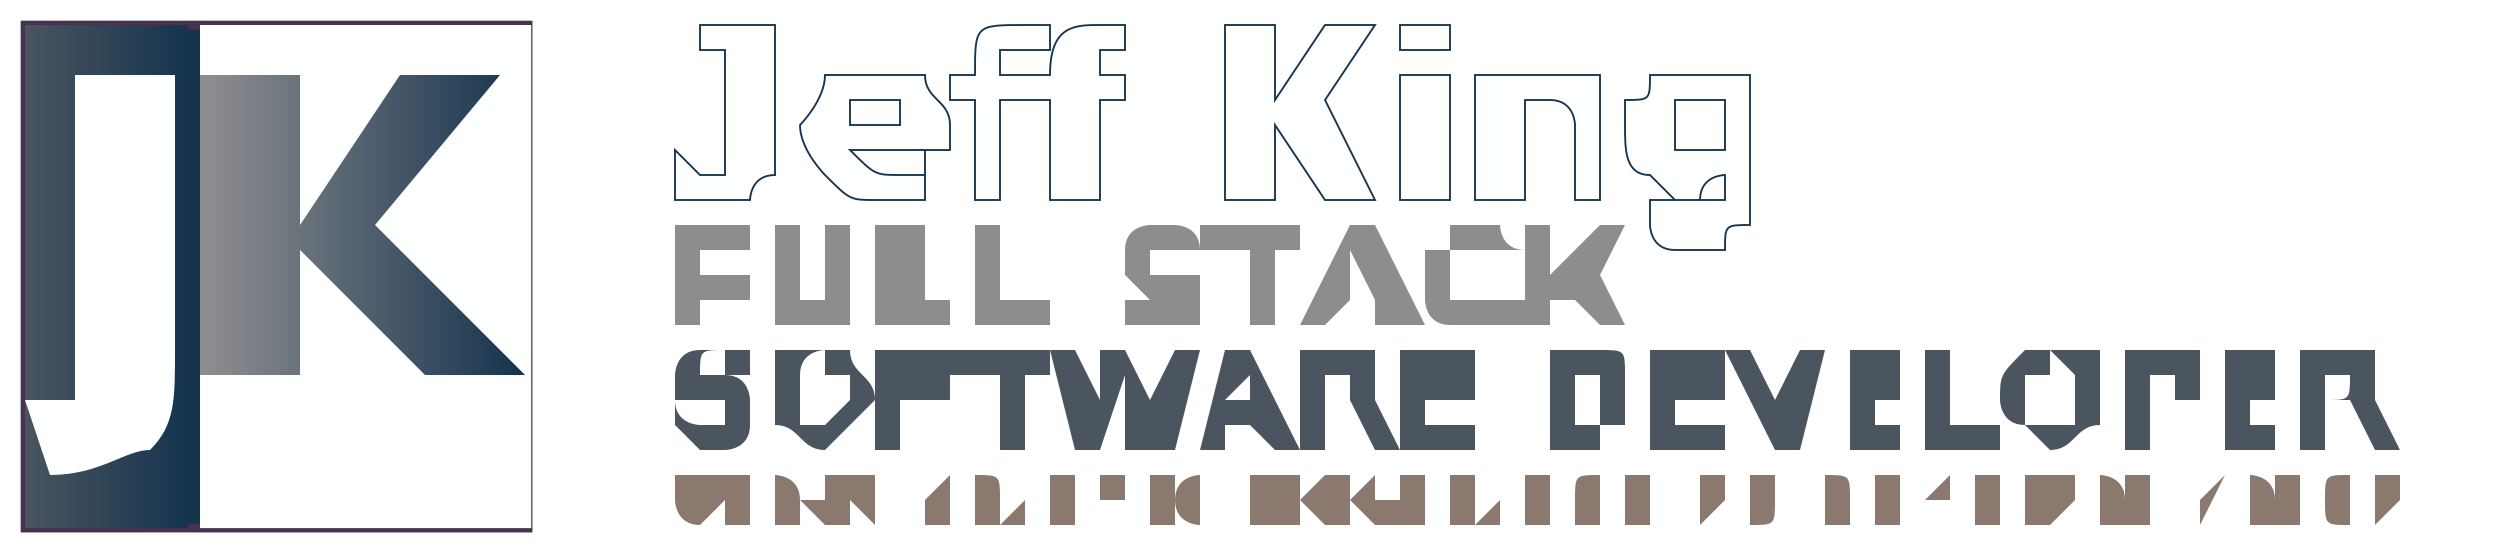
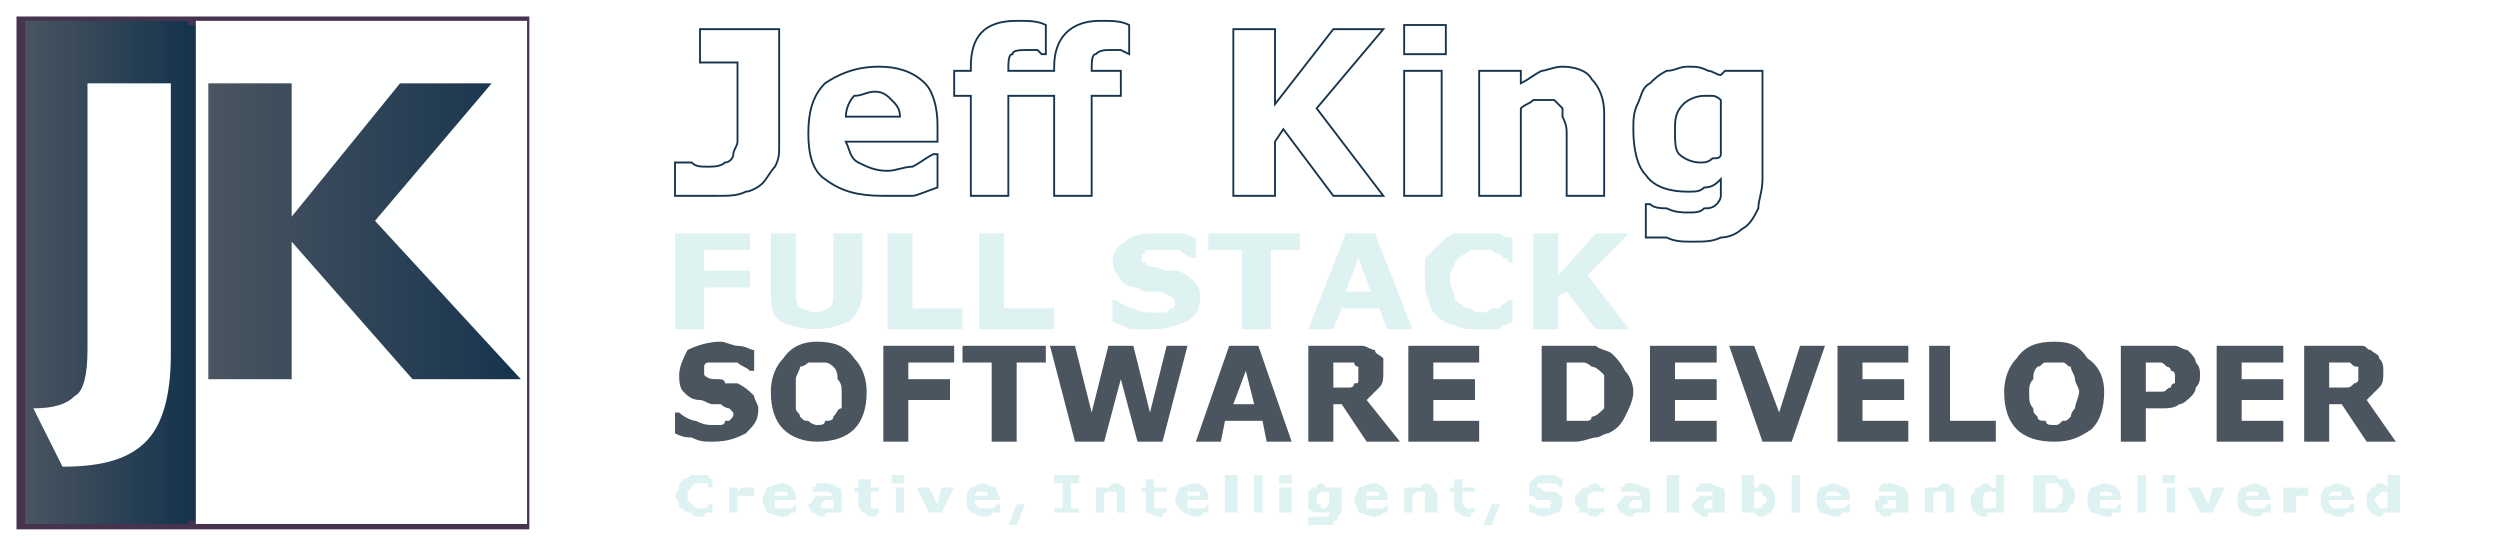
- <svg xmlns="http://www.w3.org/2000/svg" width="100" height="22" shape-rendering="geometricPrecision" text-rendering="geometricPrecision" image-rendering="optimizeQuality" fill-rule="evenodd" clip-rule="evenodd">
+ <svg xmlns="http://www.w3.org/2000/svg" xmlns:xlink="http://www.w3.org/1999/xlink" width="600" height="131" shape-rendering="geometricPrecision" text-rendering="geometricPrecision" image-rendering="optimizeQuality" fill-rule="evenodd" clip-rule="evenodd">
  <defs>
-     <style>.fil0,.fil3{fill:#8b786f;fill-rule:nonzero}.fil0{fill:#feffff}</style>
-     <linearGradient id="id0" gradientUnits="userSpaceOnUse" x1=".92" y1="10.938" x2="7.447" y2="10.938">
+     <style>.fil0,.fil1{fill:#def2f1;fill-rule:nonzero}.fil0{fill:#feffff}</style>
+     <linearGradient id="id0" gradientUnits="userSpaceOnUse" x1="5.521" y1="65.625" x2="44.685" y2="65.625">
      <stop offset="0" stop-color="#4a5560" />
      <stop offset="1" stop-color="#16344e" />
    </linearGradient>
-     <linearGradient id="id1" gradientUnits="userSpaceOnUse" x1="8.339" y1="9.244" x2="20.783" y2="9.244">
-       <stop offset="0" stop-color="#8d8d8f" />
-       <stop offset="1" stop-color="#16344e" />
-     </linearGradient>
+     <linearGradient id="id1" gradientUnits="userSpaceOnUse" xlink:href="#id0" x1="50.035" y1="55.462" x2="124.7" y2="55.462" />
  </defs>
  <g id="Layer_x0020_1">
-     <g id="_1981227306736">
-       <path class="fil0" d="M31 6v1s0 0 0 0c-1 0-1 1-1 1h-2-1V6h0l1 1s0 0 0 0h1V6s0 0 0 0V2h-1V1h3v5zm7 0h-4s0 0 0 0c1 1 1 1 2 1h1V6h0v2h-1-1c-1 0-1 0-2-1 0 0-1-1-1-2 0 0 1-1 1-2h4c0 1 1 1 1 2v1zm-2-1V4h-1-1v1h2zm9-3h-1s0 0 0 0v1h1v1h-1v4h-2V4h-2v4h-1V4h-1V3h1c0-2 0-2 2-2h1v1h0-1-1v1h2c0-2 1-2 2-2h1v1zm10 6h-2l-2-3v3h-2V1h2v3l2-3h2l-2 3 2 4zm3 0h-2V3h2v5zm0-6h-2V1h2v1zm6 6h-1V5s0 0 0 0 0-1-1-1c0 0 0 0 0 0s0 0 0 0h-1s0 0 0 0v4h-2V3h3s0 0 0 0h2v5zm6-1v2c-1 0-1 0-1 1h-2c-1 0-1-1-1-1V8h1s0 0 0 0h2s0 0 0 0V7h0s-1 0-1 1h-1l-1-1c-1 0-1-1-1-2V4c1 0 1 0 1-1h2s0 0 0 0h2v4zm-1-1V4s0 0 0 0h-1-1v2h1s0 0 0 0h1z" stroke="#16344e" stroke-width=".075" />
-       <path d="M30 10h-2v1h2v1h-2v1h-1V9h3v1zm4 2v1h-3V9h1v3h1V9h1v3zm4 1h-3V9h2v3h1v1zm4 0h-3V9h1v3h2v1zm6-1v1h-2-1v-1h2-1l-1-1v-1c0-1 1-1 1-1h1s1 0 1 1h-1-1v1h2v1zm4-2h-1v3h-1v-3h-2V9h4v1zm5 3h-2v-1h-1l-1 1h-1l2-4h1l2 4zm-2-1l-1-2v2h1zm4 1h-1c-1 0-1-1-1-1v-1-1h1V9h2s0 1 1 1h-2-1v2h3v1h-2zm6 0h-1l-1-1h-1v1h-1V9h1v2l2-2h1l-1 2 1 2z" fill="#8d8d8f" fill-rule="nonzero" />
-       <path d="M30 16v1c0 1-1 1-1 1h-1l-1-1v-1c0 1 1 1 1 1h1v-1h-1-1v-1s0-1 1-1h2v1h-1v-1c-1 0-1 0-1 1h1c1 0 1 1 1 1zm5 0l-1 1-1 1c-1 0-1-1-2-1v-1-2h3c0 1 1 1 1 2zm-2 1l1-1v-1h-1v-1s-1 0-1 1v2h1zm5-2h-2 2v1h-2v2h-1v-4h3v1zm4 0h-1v3h-1v-3h-2v-1h4v1zm6-1l-1 4h-2v-3l-1 3h-1l-1-4h1l1 2v-2h1l1 2 1-2h1zm4 4h-1l-1-1h-1v1h-1l1-4h1l2 4zm-2-2v-1l-1 1h1zm4-1h-1v1h1v-1zm2 3h-1l-1-2h-1v2h-1v-4h3v2l1 2zm3 0h-3v-4h3v1h-2 2v1h-2v1h2v1zm6-2v1h-1v1h-2v-4h2c1 0 1 0 1 1v1zm-1 0v-1h-1v2h1v-1zm5 2h-3v-4h3v1h-2 2v1h-2v1h2v1zm4-4l-1 4h-1l-2-4h1l1 2 1-2h1zm3 4h-2v-4h2v1h-1 1v1h-1v1h1v1zm4 0h-3v-4h1v3h2v1zm4-2v1c-1 0-1 1-2 1l-1-1c-1 0-1-1-1-1 0-1 0-1 1-2h3v2zm-1 1v-1-1l-1-1v1h-1v2h2zm5-2v1h-1-1v2h-1v-4h3v1zm-1 0h-1v1h1v-1zm4 3h-2v-4h2v1h-1 1v1h-1v1h1v1zm3-3h-1v1c1 0 1 0 1-1zm2 3h-1l-1-2h-1v2h-1v-4h3v2l1 2z" fill="#4a5560" fill-rule="nonzero" />
-       <path class="fil3" d="M28 21c-1 0-1-1-1-1v-1h2v1h-1v-1 1h1l-1 1zm2-1v1h-1v-2h1v1zm2 0h-1 1v1h-1v-1-1s1 0 1 1zm-1 0zm2 0zm0 0v1l-1-1h1v-1h1v2h-1v-1zm2 1l-1-1v-1h1v2zm1 0v-2 2zm0-2zm2 0v2h-1v-2 1l1-1zm2 1h-1 1v1h-1v-1-1c1 0 1 0 1 1zm0 0h-1 1zm1 0v1h-1l1-1zm2 1h-1v-2h1v2zm2 0v-1h-1v1-2 0h1v2zm2 0h-1v-2h1v1h-1 1v1zm1-1h-1 1v1s-1 0-1-1 1-1 1-1v1zm0 0h-1 1zm1 1v-2 2zm2 0h-1v-2h1v2zm1 0h-1v-2h1v2zm0-2h-1 1zm2 1v1h-1-1 1v-1 1l-1-1 1-1h1v1zm-1 0zm3 0h-1 1v1h-1l-1-1 1-1v1h1zm-1 0zm2 1v-1 1h-1v-2h1v2zm2 0h-1v-2h1v2zm1-1v1h-1l1-1zm3 0h-1v1h-1v-1h0v-1h1v1h1zm1 1h-1v-1c0-1 0-1 1-1v1h-1 1v1zm2-1h-1 1zm0 0v1h-1v-1h1-1v-1h1v2-1zm1 1v-2 2zm2-1h-1 1zm0 0l-1 1v-1h0v-1h1v2-1zm2 0c0 1 0 1-1 1v-2 0h1v1zm0 0h-1 1zm1 1v-2 2zm2-1h-1 1v1h-1v-1-1c1 0 1 0 1 1zm0 0h-1 1zm2 0h-1 1zm0 0v1h-1v-1h1-1v-1h1v2-1zm2 1v-1h-1v1-2 1l1-1v2zm2 0v-1 1h-1v-1-1h1v2zm0-1h-1 1zm3 0l-1 1h-1v-2h2v1zm0 0h-1v-1 1h1zm2 0h-1 1v1h-1v-1-1s1 0 1 1zm-1 0zm2 1h-1v-2h1v2zm1 0v-2 2zm0-2zm2 0l-1 2v-2 1l1-1zm2 1h-1 1v1h-1v-1h-1 1v-1s1 0 1 1zm-1 0zm2 0v1h-1v-2h1v1zm2 0h-1 1v1c-1 0-1 0-1-1s0-1 1-1v1zm0 0h-1 1zM96 21v-1l-1 1v-1-1h1v2zm0-1h-1 1z" />
+     <g id="_1946646186176">
+       <path class="fil0" d="M187 35c0 2 0 3-1 5-1 1-2 3-3 4s-3 2-4 2c-2 1-4 1-7 1h-10v-8h4c1 1 2 1 4 1 1 0 3 0 4-1 1 0 2-1 2-2s1-2 1-3V15h-9V7h19v28zm38-1h-22c1 2 1 4 3 5s4 2 7 2c2 0 4-1 6-1 2-1 3-2 5-3h1v8c-3 1-5 2-6 2h-7c-6 0-10-1-14-4-3-2-4-6-4-11s1-9 4-12c3-2 7-4 13-4 4 0 8 1 11 4 2 2 3 6 3 10v4zm-9-6c0-2-1-3-2-4s-2-2-4-2-3 1-5 1c-1 1-2 3-2 5h13zm55-15h0l-2-1h-2c-2 0-3 0-4 1-1 0-1 2-1 4h7v6h-7v24h-9V23h-11v24h-9V23h-4v-6h4v-1c0-7 3-11 11-11 3 0 5 0 7 1v7h-1l-1-1h-2c-2 0-4 0-4 1-1 0-1 2-1 4h11v-1c0-7 4-11 11-11 3 0 5 0 7 1v7zm61 34h-12l-12-16-2 3v13h-10V7h10v18l14-18h12l-16 19 16 21zm14 0h-9V17h9v30zm1-34h-10V6h10v7zm38 34h-9V32c0-1 0-2-1-4v-2l-2-2h-3-2c-1 1-2 1-3 2v21h-10V17h10v3c2-1 3-2 5-3 1 0 3-1 5-1 3 0 6 1 7 3 2 2 3 5 3 8v20zm38-4c0 3-1 5-1 7-1 2-2 4-4 5-1 1-3 2-5 2-2 1-4 1-7 1-2 0-4 0-6-1h-5v-8h1c1 1 3 1 4 1 2 1 4 1 5 1 2 0 3 0 4-1 1 0 2 0 3-1 0 0 1-1 1-2v-4c-1 1-2 2-4 2-1 1-2 1-4 1-4 0-8-1-10-4-2-2-3-6-3-11 0-2 0-4 1-6s1-4 3-5c1-1 2-2 4-3 2 0 3-1 5-1s3 0 5 1c1 0 2 1 3 1l1-1h9v26zm-10-6V24s-1-1-2-1h-2c-2 0-4 1-5 2-2 2-2 4-2 6 0 3 0 5 1 6s3 2 5 2c1 0 2 0 3-1 1 0 2 0 2-1z" stroke="#16344e" stroke-width=".45" />
+       <path class="fil1" d="M180 60h-11v5h11v4h-11v10h-7V56h18v4zm27 10c0 3-1 5-3 7-2 1-5 2-8 2-4 0-7-1-9-2-2-2-2-4-2-7V56h6v14c0 2 0 3 1 4 1 0 2 1 4 1 1 0 2-1 3-1 1-1 1-2 1-4V56h7v14zm24 9h-18V56h6v18h12v5zm22 0h-18V56h6v18h12v5zm35-7c0 2-1 4-3 5s-5 2-8 2h-6c-1-1-3-1-4-2v-5h1c1 1 3 2 4 2 2 1 3 1 5 1h3l1-1c1 0 1-1 1-1 0-1 0-1-1-2 0 0-1 0-2-1h-3c-1 0-2 0-3-1-2 0-4-1-4-2-1-1-2-3-2-4 0-2 1-4 3-5 2-2 5-2 8-2h5c2 0 3 1 4 1v5c-1 0-3-1-4-2h-8s0 1-1 1v1c0 1 0 1 1 1 0 1 1 1 2 1s2 1 3 1h3c2 1 3 2 4 3s1 2 1 4zm24-12h-7v19h-7V60h-8v-4h22v4zm27 19h-6l-2-5h-9l-2 5h-6l9-23h7l9 23zm-10-9l-3-8-3 8h6zm25 9c-2 0-3 0-5-1-1 0-3-1-4-2s-2-2-2-4c-1-1-1-3-1-5v-5l3-3c1-1 2-2 4-3h11s1 1 2 1h1v6h-1s0-1-1-1l-1-1c-1 0-2-1-2-1h-5c-1 1-2 1-3 2 0 0-1 1-1 2-1 1-1 2-1 3 0 2 1 3 1 4s1 2 2 2c0 1 1 1 2 1 1 1 2 1 2 1 1 0 2 0 3-1h2c0-1 1-1 1-1 1-1 1-1 2-1v5s-1 1-2 1c0 0-1 0-1 1h-3-3zm37 0h-8l-7-9-2 1v8h-6V56h6v10l9-10h8l-10 10 10 13z" />
+       <path d="M182 98c0 3-1 4-3 6-2 1-4 2-8 2-2 0-3 0-5-1-1 0-2 0-4-1v-5h1c1 1 3 2 4 2 2 1 3 1 4 1h2s1 0 1-1h1c1-1 1-1 1-2l-1-1s-1 0-2-1h-2c-1 0-2-1-3-1-2 0-3-1-4-2s-1-3-1-4c0-2 1-4 2-6 2-1 5-2 8-2 1 0 3 1 4 1 2 0 3 1 4 1v5h-1c-1-1-2-1-3-2h-6-1s-1 0-1 1v2c1 1 2 1 3 1s2 0 2 1h3c2 1 3 2 4 3 0 1 1 2 1 3zm26-4c0 4-1 7-3 9s-5 3-9 3c-3 0-6-1-8-3s-3-5-3-9c0-3 1-6 3-8 2-3 5-4 8-4 4 0 7 1 9 4 2 2 3 5 3 8zm-8 6c1-1 1-2 2-2v-4c0-1 0-2-1-3 0-1 0-2-1-3 0 0-1-1-2-1h-2-2s-1 1-2 1c0 1-1 2-1 3v7c0 1 1 1 1 2 1 1 1 1 2 1 1 1 2 1 2 1 1 0 2 0 2-1 1 0 2 0 2-1zm29-13h-11v4h10v5h-10v10h-6V83h17v4zm22 0h-7v19h-6V87h-7v-4h20v4zm34-4l-6 23h-6l-4-15-4 15h-7l-6-23h6l4 16 4-16h6l4 16 4-16h5zm25 23h-6l-1-5h-9l-1 5h-6l8-23h7l8 23zm-9-9l-2-8-3 8h5zm25-7v-2s-1 0-1-1h-2-3v6h4s1 0 1-1c1 0 1 0 1-1v-1zm10 16h-8l-6-9h-2v9h-6V83h13c1 0 2 1 3 1 0 1 1 1 2 2v3c0 2 0 3-1 4l-3 3 8 10zm19 0h-17V83h17v4h-11v4h10v5h-10v5h11v5zm37-12c0 2-1 4-2 6s-2 3-4 4c-1 0-2 1-3 1s-3 1-5 1h-8V83h13c1 1 3 1 4 2s2 2 3 4c1 1 2 3 2 5zm-7 0v-4c-1-1-2-2-3-2 0 0-1-1-2-1h-4v14h5s1 0 1-1c1 0 2-1 3-2v-4zm27 12h-16V83h16v4h-10v4h10v5h-10v5h10v5zm26-23l-8 23h-7l-8-23h6l6 16 5-16h6zm20 23h-17V83h17v4h-11v4h10v5h-10v5h11v5zm21 0h-16V83h5v18h11v5zm26-12c0 4-1 7-3 9-3 2-5 3-9 3s-7-1-9-3-3-5-3-9c0-3 1-6 3-8 2-3 5-4 9-4s6 1 8 4c3 2 4 5 4 8zm-8 6c0-1 1-2 1-2 0-1 1-3 1-4s-1-2-1-3-1-2-1-3c-1 0-1-1-2-1h-4c-1 0-1 1-2 1-1 1-1 2-1 3-1 1-1 2-1 3 0 2 0 3 1 4 0 1 0 1 1 2 0 1 1 1 2 1 0 1 1 1 2 1s1 0 2-1c1 0 1 0 2-1zm31-10c0 1 0 2-1 3 0 1-1 2-1 2-1 1-2 2-3 2-1 1-3 1-4 1h-4v8h-6V83h13c1 0 2 1 3 1 1 1 2 2 2 3 1 1 1 2 1 3zm-6 0s0-1-1-1c0-1-1-1-1-1-1-1-1-1-2-1h-3v7h4c1 0 1-1 2-1 0 0 0-1 1-1v-2zm26 16h-16V83h16v4h-10v4h10v5h-10v5h10v5zm18-16v-2c-1 0-1 0-2-1h-1-4v6h4c1 0 1 0 2-1 0 0 1 0 1-1v-1zm9 16h-7l-6-9h-3v9h-6V83h14c1 0 1 1 2 1 1 1 2 1 2 2 1 1 1 2 1 3 0 2 0 3-1 4l-3 3 7 10z" fill="#4a5560" fill-rule="nonzero" />
+       <path class="fil1" d="M168 124c-1 0-2 0-2-1-1 0-2 0-2-1-1 0-1 0-1-1s-1-1-1-2 1-1 1-2 0-1 1-2c0 0 1 0 2-1h4s0 1 1 1v2h-1v-1h-1-1-1s-1 0-1 1l-1 1v2l1 1 1 1h2s1 0 1-1h1v2h-1c-1 0-1 1-1 1h-1zm13-5h-1-1-1-1v4h-2v-6h2v1c1-1 1-1 2-1h2v2zm10 1h-5v2h4l1-1v2h-1c-1 1-1 1-2 1-2 0-3-1-4-1 0-1-1-2-1-3s1-2 1-3c1 0 2-1 4-1 1 0 2 1 2 1 1 1 1 2 1 3zm-2-1v-1h-2-1v1h3zm11 3v-2h-2l-1 1v1h3zm0 1h-1c-1 0-1 1-1 1h-1c-1 0-1-1-2-1 0 0-1-1-1-2 0 0 1 0 1-1l1-1h4l-1-1h-3-1v-1s1 0 1-1h2c2 0 3 1 3 1 1 0 1 1 1 2v4h-2zm11 0l-1 1h-1c-1 0-1-1-2-1 0 0-1-1-1-2v-3h-1v-1h1v-2h3v2h2v1h-2v4h2v1zm6 0h-2v-6h2v6zm0-7h-3v-2h3v2zm12 1l-3 6h-3l-3-6h3l2 4 1-4h3zm11 3h-6c0 1 0 1 1 2h3c1 0 1-1 1-1h1v2h-2c0 1-1 1-2 1s-2-1-3-1c-1-1-1-2-1-3s0-2 1-3c1 0 2-1 3-1s2 1 3 1c0 1 1 2 1 3zm-3-1v-1h-2c-1 0-1 1-1 1h3zm9 2l-2 5h-2l2-5h2zm13 2h-6v-1h2v-6h-2v-2h6v2h-2v6h2v1zm11 0h-2v-3-1c0-1 0-1-1-1h-1s-1 0-1 1v4h-2v-6h3c1-1 1-1 2-1s1 1 2 1v6zm10 0c-1 0-1 0-1 1h-1c-1 0-2-1-3-1v-5h-1v-1h1v-2h2v2h3v1h-3v4h3v1zm10-3h-5v2h4l1-1v2h-1c-1 1-1 1-2 1s-3-1-3-1c-1-1-2-2-2-3s1-2 1-3c1 0 2-1 4-1 1 0 2 1 2 1 1 1 1 2 1 3zm-2-1v-1h-2-1v1h3zm9 4h-3v-9h3v9zm6 0h-2v-9h2v9zm7 0h-3v-6h3v6zm0-7h-3v-2h3v2zm12 7l-1 1c0 1 0 1-1 1 0 1 0 1-1 1h-2-3v-2h5v-1h-1-1c-1 0-2 0-3-1v-2-2l1-1h1c0-1 1-1 1-1s1 0 1 1h4v6zm-3-2v-3h-2c-1 1-1 1-1 2s0 1 1 1c0 1 0 1 1 1l1-1zm14-1h-5v2h4l1-1v2h-1c-1 1-1 1-2 1-2 0-3-1-4-1 0-1-1-2-1-3s1-2 1-3c1 0 2-1 4-1 1 0 2 1 2 1 1 1 1 2 1 3zm-2-1v-1h-2-1v1h3zm14 4h-3v-3-1-1h-1-1l-1 1v4h-2v-6h4c0-1 1-1 1-1 1 0 2 1 2 1s1 1 1 2v4zm9 0c-1 0-1 0-1 1h-1c-1 0-2-1-2-1-1 0-1-1-1-2v-3h-1v-1h1v-2h2v2h3v1h-3v3l1 1h2v1zm6-2l-2 5h-2l2-5h2zm15 0s0 1-1 2c-1 0-2 1-4 1 0 0-1 0-2-1h-1v-2s1 0 2 1h3v-1h1s-1 0-1-1h-1-1-1c-1-1-1-1-2-1v-2c0-1 0-1 1-2s2-1 3-1h2c1 0 1 1 2 1v2c-1 0-1-1-2-1h-3-1v1h1s0 1 1 1h2c1 0 1 1 2 1v2zm8 3c-1 0-2 0-2-1h-2v-1c-1-1-1-1-1-2s0-1 1-2l1-1h1c1-1 1-1 2-1 0 0 1 0 1 1h1v2c0-1-1-1-1-1h-1c-1 0-1 0-2 1v3h3s1 0 1-1v2h-1c0 1-1 1-1 1zm11-2v-2h-2l-1 1v1h3zm0 1h-1c-1 0-1 1-1 1h-1c-1 0-1-1-2-1 0 0-1-1-1-2l1-1 1-1h4l-1-1h-3-1v-1s1 0 1-1h2c1 0 2 1 3 1s1 1 1 2v4h-2zm9 0h-3v-9h3v9zm8-1v-2h-1l-1 1v1h2zm0 1h-1v1h-1c-1 0-1-1-2-1 0 0-1-1-1-2l1-1 1-1h3v-1h-2-1-1v-1s1 0 1-1h2c1 0 2 1 3 1s1 1 1 2v4h-3zm15-3c0 1 0 2-1 3-1 0-1 1-2 1s-1 0-2-1h-3v-9h3v3h1c0-1 1-1 1-1 1 0 2 1 2 1 1 1 1 2 1 3zm-2 0c0-1-1-1-1-1 0-1 0-1-1-1h-1v4h1s1 0 1-1c0 0 1 0 1-1zm8 3h-2v-9h2v9zm12-3h-6c0 1 1 1 1 2h3c1 0 1-1 2-1v2h-2c0 1-1 1-1 1-2 0-3-1-4-1-1-1-1-2-1-3s0-2 1-3c1 0 2-1 3-1s2 1 3 1c1 1 1 2 1 3zm-2-1l-1-1h-1-1l-1 1h4zm13 3v-2h-1-1v1h-1v1h3zm0 1h-1s0 1-1 1h-1l-1-1c-1 0-1-1-1-2v-1c1 0 1 0 1-1h4v-1h-2-2v-1l1-1h2c1 0 2 1 3 1 0 0 1 1 1 2v4h-3zm14 0h-2v-3-1c0-1 0-1-1-1h-1s-1 0-1 1v4h-2v-6h3c1-1 1-1 2-1s1 1 2 1v6zm12 0h-4c0 1 0 1-1 1s-2-1-2-1c-1-1-1-2-1-3v-1c1-1 1-1 1-2h1c1-1 1-1 2-1l1 1h1v-3h2v9zm-2-1v-4h-1c-1 0-2 0-2 1v3h3zm19-3c0 1 0 2-1 2 0 1-1 1-1 2h-8v-9h4c1 0 2 0 2 1h2s1 1 1 2c1 0 1 1 1 2zm-3 0v-2s-1 0-1-1h-1-2v6h2s1 0 1-1c0 0 1 0 1-1v-1zm14 1h-5v2h4s0-1 1-1v2h-2c0 1-1 1-1 1-2 0-3-1-4-1-1-1-1-2-1-3s0-2 1-3c1 0 2-1 3-1 2 0 3 1 3 1 1 1 1 2 1 3zm-2-1s0-1-1-1h-1-1v1h3zm8 4h-2v-9h2v9zm7 0h-2v-6h2v6zm0-7h-3v-2h3v2zm12 1l-3 6h-3l-3-6h3l2 4 1-4h3zm11 3h-6c0 1 0 1 1 2h3c1 0 1-1 1-1h1v2h-2c0 1-1 1-2 1s-2-1-3-1c-1-1-1-2-1-3s0-2 1-3c1 0 2-1 3-1s2 1 3 1c0 1 1 2 1 3zm-3-1v-1h-2c-1 0-1 1-1 1h3zm12 0h-3v4h-3v-6h3v1c0-1 1-1 1-1h2v2zm11 1h-6c0 1 0 1 1 2h3c1 0 1-1 1-1h1v2h-2c0 1-1 1-2 1s-2-1-3-1c-1-1-1-2-1-3s0-2 1-3c1 0 2-1 3-1s2 1 3 1c0 1 1 2 1 3zm-3-1v-1h-2c-1 0-1 1-1 1h3zM576 123h-3-1c0 1-1 1-1 1-1 0-2-1-2-1-1-1-1-2-1-3v-1c0-1 1-1 1-2h1c0-1 1-1 1-1 1 0 1 0 2 1v-3h3v9zm-3-1v-4h-1s-1 0-1 1c0 0-1 0-1 1s1 1 1 2h2z" />
    </g>
-     <path fill="#16344e" stroke="#46344e" stroke-width=".347" d="M1 1h20.125v20.125H1z" />
-     <g id="_1981227304272">
-       <path fill="url(#id0)" d="M1 1h6.527v20.125H1z" />
-       <path class="fil0" d="M1 16h2V3h4v11c0 2 0 3-1 4-1 0-2 1-4 1l-1-3z" />
+     <path fill="#16344e" stroke="#46344e" stroke-width="2.083" d="M5 5h121v121H5z" />
+     <g id="_1946646184480">
+       <path fill="url(#id0)" d="M6 5h39.164v120.75H6z" />
+       <path class="fil0" d="M8 98c5 0 8-1 10-3 2-1 3-5 3-11V20h20v65c0 10-2 17-6 21s-10 6-20 6L8 98z" />
    </g>
-     <g id="_1981227304336">
-       <path fill="#feffff" d="M8 1h13.249v20.125H8z" />
-       <path fill="url(#id1)" fill-rule="nonzero" d="M8 15V3h4v6l4-6h4l-5 6 6 6h-4l-5-5v5z" />
+     <g id="_1946646184640">
+       <path fill="#feffff" d="M47 5h79.494v120.75H47z" />
+       <path fill="url(#id1)" fill-rule="nonzero" d="M50 91V20h20v32l26-32h22L90 53l35 38H99L70 58v33z" />
    </g>
  </g>
</svg>
